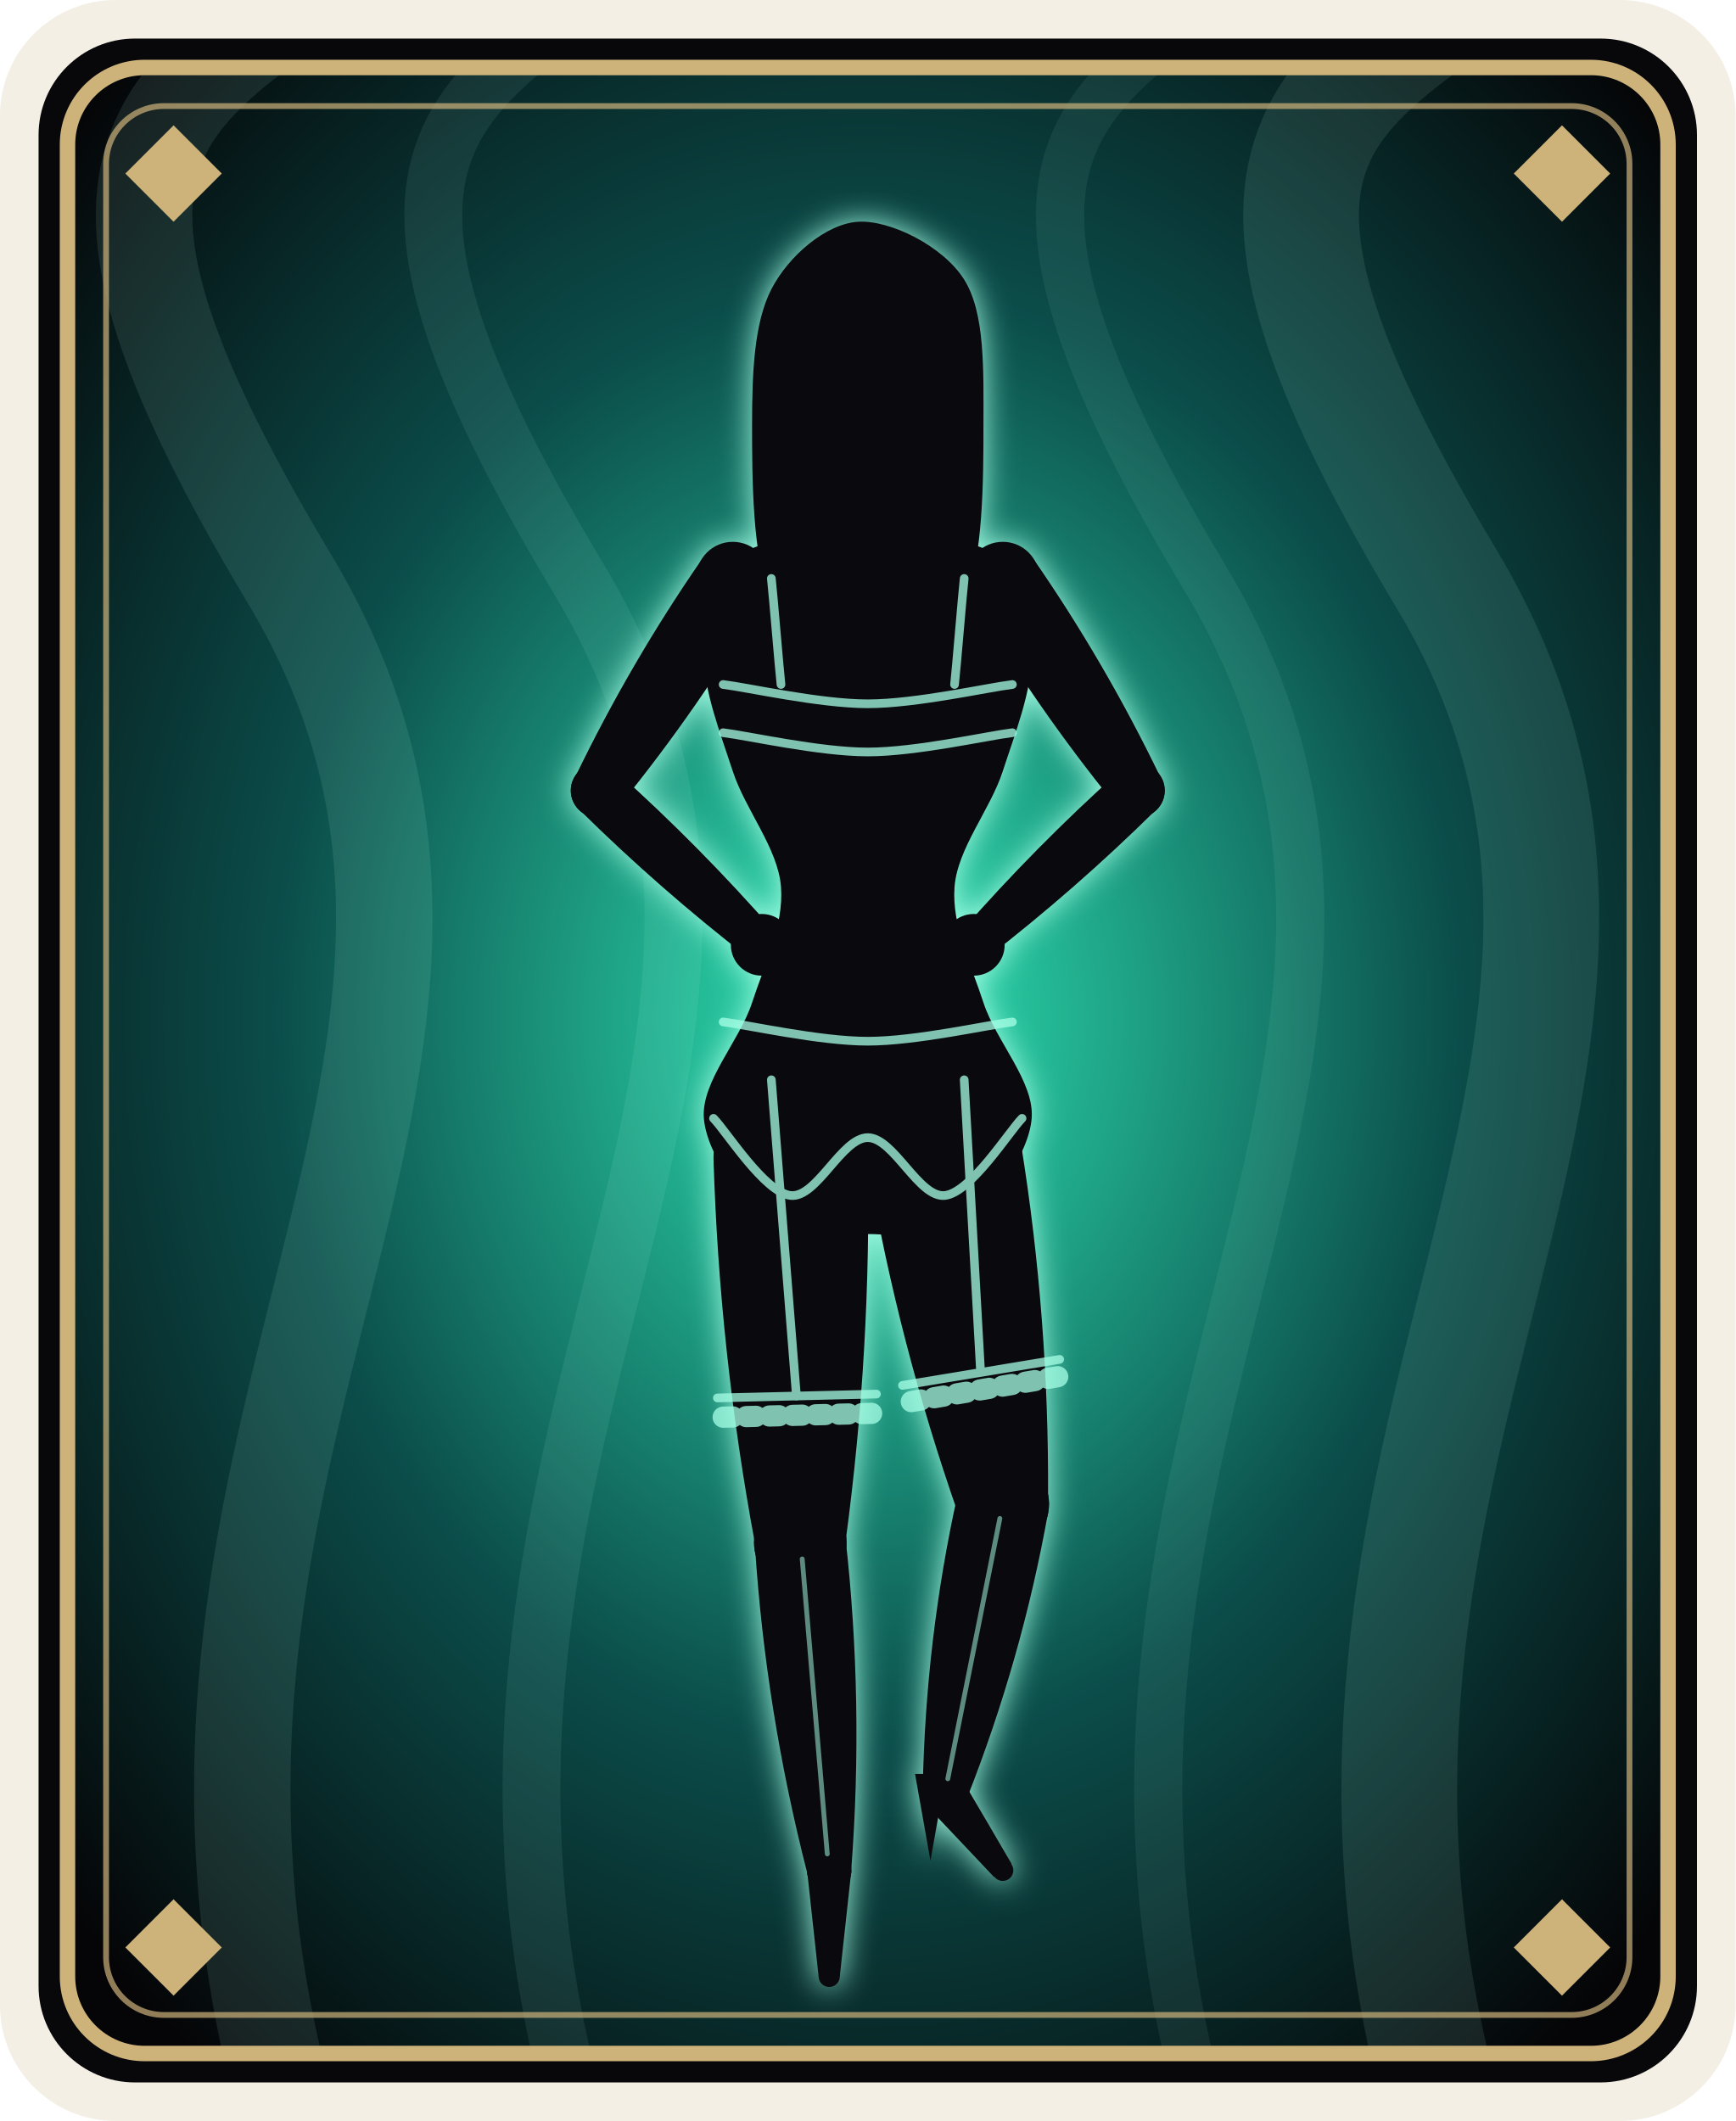
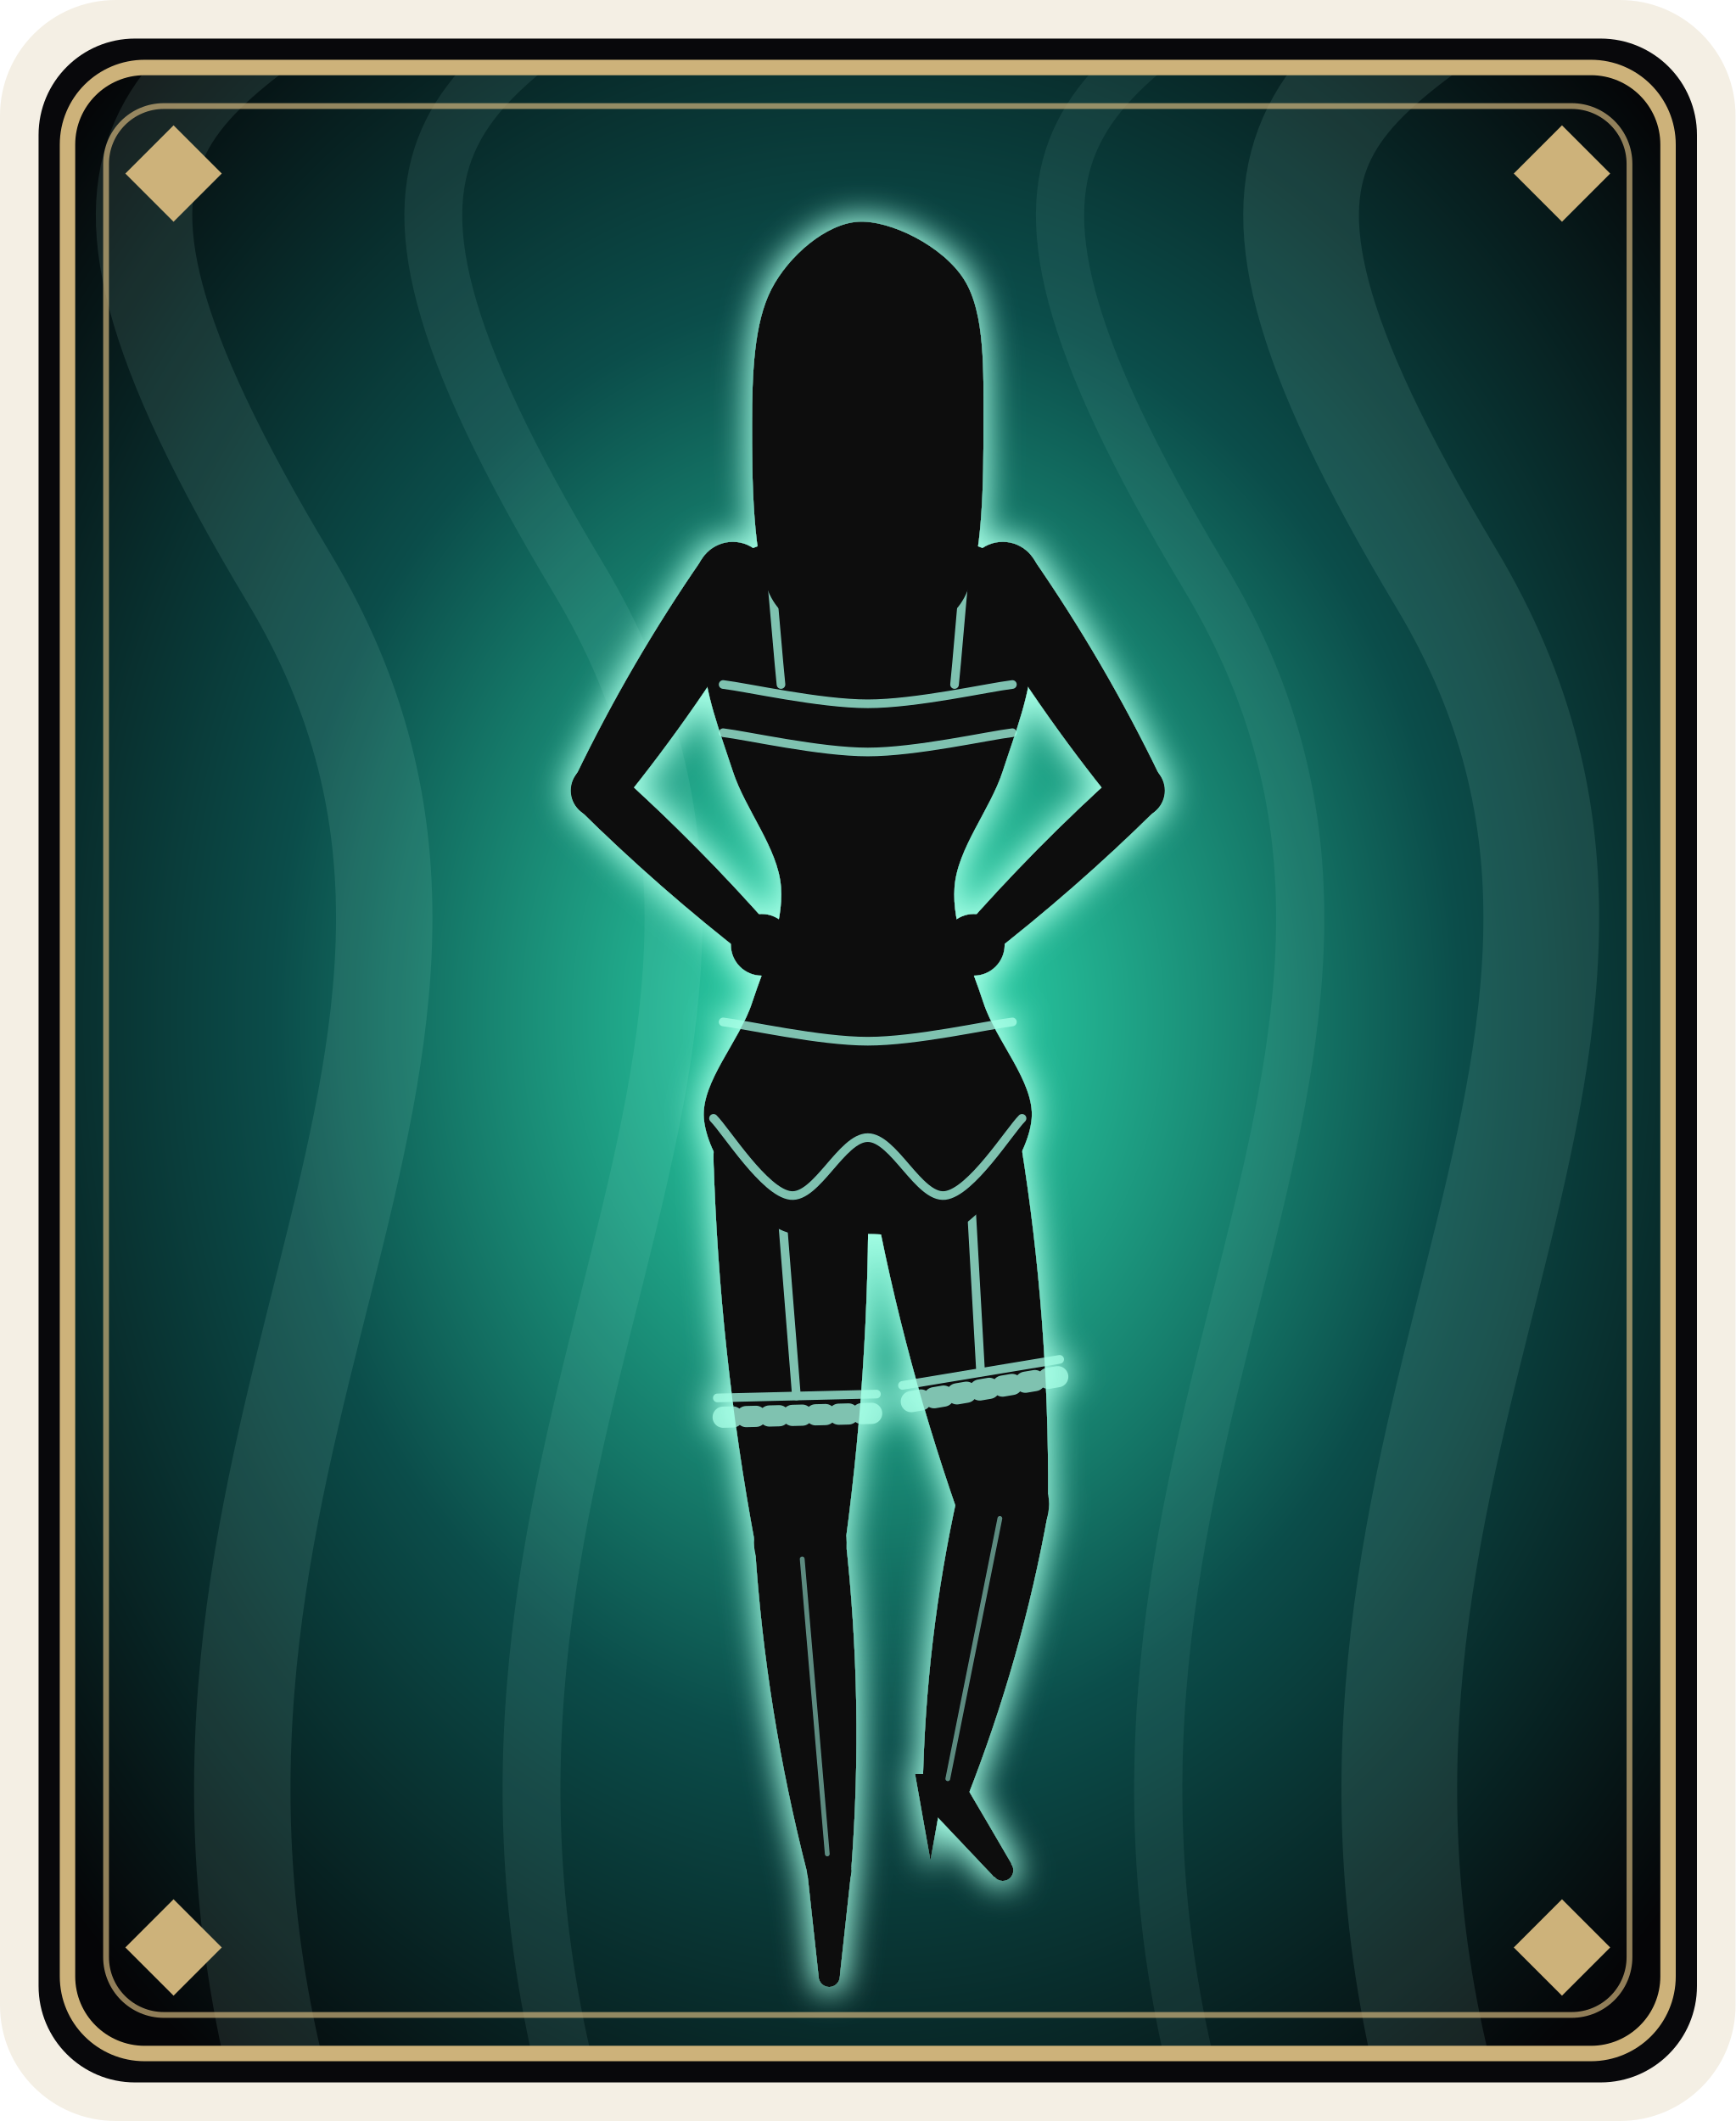
<svg xmlns="http://www.w3.org/2000/svg" viewBox="0 0 180 220" preserveAspectRatio="xMidYMid slice">
  <defs>
    <radialGradient id="bg4" cx="50%" cy="48%" r="62%">
      <stop offset="0" stop-color="#2ee6b5" />
      <stop offset=".55" stop-color="#0b4d4a" />
      <stop offset="1" stop-color="#050507" />
    </radialGradient>
-     <filter id="rim4" x="-20%" y="-20%" width="140%" height="140%">
-       <feGaussianBlur stdDeviation="1.6" />
+     <filter id="rim4" x="-30%" y="-30%" width="160%" height="160%">
+       <feMorphology in="SourceAlpha" operator="dilate" radius="0.5" result="grow" />
+       <feGaussianBlur in="grow" stdDeviation="1.6" result="blur" />
+       <feFlood flood-color="#a6ffe6" />
+       <feComposite in2="blur" operator="in" result="rim" />
+       <feMerge>
+         <feMergeNode in="rim" />
+         <feMergeNode in="SourceGraphic" />
+       </feMerge>
    </filter>
    <clipPath id="card4">
      <rect x="7" y="7" width="166" height="206" rx="8" />
    </clipPath>
    <clipPath id="top4">
      <rect x="0" y="0" width="180" height="110.0" />
    </clipPath>
    <style>.lace { stroke-dasharray: 1 1.4; stroke-width: 2.2; } .seam { stroke-width: .5; opacity: .7; }</style>
  </defs>
  <rect width="180" height="220" rx="12" fill="#f4efe4" />
  <rect x="4" y="4" width="172" height="212" rx="10" fill="#08080b" />
  <g clip-path="url(#card4)">
    <rect width="180" height="220" fill="url(#bg4)" />
+     <rect width="180" height="220" fill="#2ee6b5" opacity="0">
+       <animate attributeName="opacity" values="0;.18;0" dur="2.6s" repeatCount="indefinite" />
+     </rect>
    <path d="M30,220 C10,150 60,110 30,60 S20,10 45,-10" fill="none" stroke="#bfffee" stroke-width="10" opacity="0.1" stroke-linecap="round" />
    <path d="M60,220 C40,150 90,110 60,60 S50,10 75,-10" fill="none" stroke="#bfffee" stroke-width="6" opacity="0.08" stroke-linecap="round" />
    <path d="M150,220 C130,150 180,110 150,60 S140,10 165,-10" fill="none" stroke="#bfffee" stroke-width="12" opacity="0.1" stroke-linecap="round" />
    <path d="M125,220 C105,150 155,110 125,60 S115,10 140,-10" fill="none" stroke="#bfffee" stroke-width="5" opacity="0.07" stroke-linecap="round" />
-     <g fill="#a6ffe6" filter="url(#rim4)">
-       <path d="M80.0,30.0 C81.8,26.5 85.7,23.2 89.0,23.0 C92.3,22.8 97.8,25.5 100.0,29.0 C102.2,32.5 102.0,38.5 102.0,44.0 C102.0,49.5 102.0,58.3 100.0,62.0 C98.0,65.7 93.3,66.0 90.0,66.0 C86.7,66.0 82.0,65.7 80.0,62.0 C78.0,58.3 78.0,49.3 78.0,44.0 C78.0,38.7 78.2,33.5 80.0,30.0 Z" />
-       <ellipse cx="90" cy="36" rx="8" ry="10" transform="rotate(-8 90 36)" />
-       <path d="M86.5,44.0 Q86.2,49.5 86.0,55.0 L94.0,55.0 Q93.8,49.5 93.5,44.0 Z" />
-       <circle cx="90.0" cy="44.0" r="3.5" />
-       <circle cx="90.0" cy="55.0" r="4.0" />
-       <path d="M76.0,58.0 C78.8,55.8 85.3,55.0 90.0,55.0 C94.7,55.0 101.2,55.8 104.0,58.0 C106.8,60.2 107.0,64.3 107.0,68.0 C107.0,71.7 105.3,76.0 104.0,80.0 C102.7,84.0 99.3,88.0 99.0,92.0 C98.7,96.0 100.7,100.0 102.0,104.0 C103.3,108.0 107.3,112.2 107.0,116.0 C106.7,119.8 102.8,125.0 100.0,127.0 C97.2,129.0 93.3,128.0 90.0,128.0 C86.7,128.0 82.8,129.0 80.0,127.0 C77.2,125.0 73.3,119.8 73.0,116.0 C72.7,112.2 76.7,108.0 78.0,104.0 C79.3,100.0 81.3,96.0 81.0,92.0 C80.7,88.0 77.3,84.0 76.0,80.0 C74.7,76.0 73.0,71.7 73.0,68.0 C73.0,64.3 73.2,60.2 76.0,58.0 Z" />
-       <path d="M100.8,62.0 Q107.4,73.3 115.7,83.5 L120.3,80.5 Q114.6,68.7 107.2,58.0 Z" />
-       <circle cx="104.0" cy="60.0" r="3.8" />
-       <circle cx="118.0" cy="82.0" r="2.8" />
-       <path d="M116.1,80.0 Q107.4,87.8 99.7,96.6 L102.3,99.4 Q111.6,92.2 119.9,84.0 Z" />
-       <circle cx="118.0" cy="82.0" r="2.8" />
-       <circle cx="101.0" cy="98.0" r="1.9" />
-       <circle cx="101" cy="98" r="3.2" />
-       <path d="M72.8,58.0 Q65.4,68.7 59.7,80.5 L64.3,83.5 Q72.6,73.3 79.2,62.0 Z" />
-       <circle cx="76.0" cy="60.0" r="3.8" />
-       <circle cx="62.0" cy="82.0" r="2.8" />
-       <path d="M60.1,84.0 Q68.4,92.2 77.7,99.4 L80.3,96.6 Q72.6,87.8 63.9,80.0 Z" />
-       <circle cx="62.0" cy="82.0" r="2.8" />
-       <circle cx="79.0" cy="98.0" r="1.9" />
-       <circle cx="79" cy="98" r="3.2" />
-       <path d="M74.0,120.2 Q74.6,140.2 78.3,160.1 L87.7,159.9 Q90.4,139.8 90.0,119.8 Z" />
-       <circle cx="82.0" cy="120.0" r="8.0" />
-       <circle cx="83.0" cy="160.0" r="4.8" />
-       <path d="M78.3,160.4 Q79.4,177.4 83.7,194.2 L88.3,193.8 Q89.6,176.6 87.7,159.6 Z" />
-       <circle cx="83.0" cy="160.0" r="4.8" />
-       <circle cx="86.0" cy="194.0" r="2.3" />
-       <path d="M83.7,194.0 Q84.3,199.5 84.9,205.0 L87.1,205.0 Q87.7,199.5 88.3,194.0 Z" />
-       <circle cx="86.0" cy="194.0" r="2.3" />
-       <circle cx="86.0" cy="205.0" r="1.1" />
-       <path d="M84.4,191.2 L86.0,200.2 L87.6,191.2 Z" />
-       <path d="M90.1,121.3 Q93.2,139.3 99.3,156.8 L108.7,155.2 Q108.8,136.7 105.9,118.7 Z" />
-       <circle cx="98.0" cy="120.0" r="8.0" />
-       <circle cx="104.0" cy="156.0" r="4.8" />
-       <path d="M99.3,155.1 Q96.0,170.0 95.7,185.5 L100.3,186.5 Q106.0,172.0 108.7,156.9 Z" />
-       <circle cx="104.0" cy="156.0" r="4.8" />
-       <circle cx="98.0" cy="186.0" r="2.3" />
-       <path d="M96.2,187.4 Q99.6,191.0 103.1,194.7 L104.9,193.3 Q102.4,189.0 99.8,184.6 Z" />
-       <circle cx="98.0" cy="186.0" r="2.3" />
-       <circle cx="104.0" cy="194.0" r="1.1" />
-       <path d="M94.9,184.0 L96.5,193.0 L98.1,184.0 Z" />
-     </g>
-     <g fill="#0a0a0e">
-       <path d="M80.0,30.0 C81.8,26.5 85.7,23.2 89.0,23.0 C92.3,22.8 97.8,25.5 100.0,29.0 C102.2,32.5 102.0,38.5 102.0,44.0 C102.0,49.5 102.0,58.3 100.0,62.0 C98.0,65.7 93.3,66.0 90.0,66.0 C86.7,66.0 82.0,65.7 80.0,62.0 C78.0,58.3 78.0,49.3 78.0,44.0 C78.0,38.7 78.2,33.5 80.0,30.0 Z" />
-       <ellipse cx="90" cy="36" rx="8" ry="10" transform="rotate(-8 90 36)" />
-       <path d="M86.5,44.0 Q86.2,49.5 86.0,55.0 L94.0,55.0 Q93.8,49.5 93.5,44.0 Z" />
-       <circle cx="90.0" cy="44.0" r="3.5" />
-       <circle cx="90.0" cy="55.0" r="4.0" />
-       <path d="M76.0,58.0 C78.8,55.8 85.3,55.0 90.0,55.0 C94.7,55.0 101.2,55.8 104.0,58.0 C106.8,60.2 107.0,64.3 107.0,68.0 C107.0,71.7 105.3,76.0 104.0,80.0 C102.7,84.0 99.3,88.0 99.0,92.0 C98.7,96.0 100.7,100.0 102.0,104.0 C103.3,108.0 107.3,112.2 107.0,116.0 C106.7,119.8 102.8,125.0 100.0,127.0 C97.2,129.0 93.3,128.0 90.0,128.0 C86.7,128.0 82.8,129.0 80.0,127.0 C77.2,125.0 73.3,119.8 73.0,116.0 C72.7,112.2 76.7,108.0 78.0,104.0 C79.3,100.0 81.3,96.0 81.0,92.0 C80.7,88.0 77.3,84.0 76.0,80.0 C74.7,76.0 73.0,71.7 73.0,68.0 C73.0,64.3 73.2,60.2 76.0,58.0 Z" />
-       <path d="M100.8,62.0 Q107.4,73.3 115.7,83.5 L120.3,80.5 Q114.6,68.7 107.2,58.0 Z" />
-       <circle cx="104.0" cy="60.0" r="3.8" />
-       <circle cx="118.0" cy="82.0" r="2.8" />
-       <path d="M116.1,80.0 Q107.4,87.8 99.7,96.6 L102.3,99.4 Q111.6,92.2 119.9,84.0 Z" />
-       <circle cx="118.0" cy="82.0" r="2.8" />
-       <circle cx="101.0" cy="98.0" r="1.9" />
-       <circle cx="101" cy="98" r="3.2" />
-       <path d="M72.8,58.0 Q65.4,68.7 59.7,80.5 L64.3,83.5 Q72.6,73.3 79.2,62.0 Z" />
-       <circle cx="76.0" cy="60.0" r="3.8" />
-       <circle cx="62.0" cy="82.0" r="2.8" />
-       <path d="M60.1,84.0 Q68.4,92.2 77.7,99.4 L80.3,96.6 Q72.6,87.8 63.9,80.0 Z" />
-       <circle cx="62.0" cy="82.0" r="2.8" />
-       <circle cx="79.0" cy="98.0" r="1.9" />
-       <circle cx="79" cy="98" r="3.2" />
-       <path d="M74.0,120.2 Q74.6,140.2 78.3,160.1 L87.7,159.9 Q90.4,139.8 90.0,119.8 Z" />
-       <circle cx="82.0" cy="120.0" r="8.0" />
-       <circle cx="83.0" cy="160.0" r="4.8" />
-       <path d="M78.3,160.4 Q79.4,177.4 83.7,194.2 L88.3,193.8 Q89.6,176.6 87.7,159.6 Z" />
-       <circle cx="83.0" cy="160.0" r="4.8" />
-       <circle cx="86.0" cy="194.0" r="2.3" />
-       <path d="M83.7,194.0 Q84.3,199.5 84.9,205.0 L87.1,205.0 Q87.7,199.5 88.3,194.0 Z" />
-       <circle cx="86.0" cy="194.0" r="2.3" />
-       <circle cx="86.0" cy="205.0" r="1.1" />
-       <path d="M84.4,191.2 L86.0,200.2 L87.6,191.2 Z" />
-       <path d="M90.1,121.3 Q93.2,139.3 99.3,156.8 L108.7,155.2 Q108.8,136.7 105.9,118.7 Z" />
-       <circle cx="98.0" cy="120.0" r="8.0" />
-       <circle cx="104.0" cy="156.0" r="4.8" />
-       <path d="M99.3,155.1 Q96.0,170.0 95.7,185.5 L100.3,186.5 Q106.0,172.0 108.7,156.9 Z" />
-       <circle cx="104.0" cy="156.0" r="4.8" />
-       <circle cx="98.0" cy="186.0" r="2.3" />
-       <path d="M96.2,187.4 Q99.6,191.0 103.1,194.7 L104.9,193.3 Q102.4,189.0 99.8,184.6 Z" />
-       <circle cx="98.0" cy="186.0" r="2.3" />
-       <circle cx="104.0" cy="194.0" r="1.1" />
-       <path d="M94.9,184.0 L96.5,193.0 L98.1,184.0 Z" />
-     </g>
-     <g fill="none" stroke="#a6ffe6" stroke-width="0.9" stroke-linecap="round" opacity="0.75">
-       <path d="M75.0,76.0 C77.5,76.3 85.0,78.0 90.0,78.0 C95.0,78.0 102.5,76.3 105.0,76.0" />
-       <path d="M75.0,71.0 C77.5,71.3 85.0,73.0 90.0,73.0 C95.0,73.0 102.5,71.3 105.0,71.0" />
-       <path d="M81.0,71.0 C80.8,69.2 80.2,61.8 80.0,60.0" />
-       <path d="M99.0,71.0 C99.2,69.2 99.8,61.8 100.0,60.0" />
-       <path d="M75.0,106.0 C77.5,106.3 85.0,108.0 90.0,108.0 C95.0,108.0 102.5,106.3 105.0,106.0" />
-       <path d="M74.0,116.0 C75.3,117.3 79.3,123.7 82.0,124.0 C84.7,124.3 87.3,118.0 90.0,118.0 C92.7,118.0 95.3,124.3 98.0,124.0 C100.7,123.7 104.7,117.3 106.0,116.0" />
-       <path d="M90.9,144.6 L74.4,145.0" />
-       <path class="lace" d="M90.4,146.6 L74.9,147.0" />
-       <path d="M80.0,112.0 L82.6,144.8" />
-       <path class="seam" d="M83.2,161.7 L85.8,192.3" />
-       <path d="M109.9,141.0 L93.6,143.7" />
-       <path class="lace" d="M109.7,142.8 L94.4,145.4" />
-       <path d="M100.0,112.0 L101.7,142.3" />
-       <path class="seam" d="M103.7,157.5 L98.3,184.5" />
+     <g filter="url(#rim4)">
+       <g>
+         <g>
+           <g fill="#0a0a0e">
+             <path d="M74.0,120.2 Q74.6,140.2 78.3,160.1 L87.7,159.9 Q90.4,139.8 90.0,119.8 Z" />
+             <circle cx="82.0" cy="120.0" r="8.0" />
+             <circle cx="83.0" cy="160.0" r="4.8" />
+             <path d="M78.3,160.4 Q79.4,177.4 83.7,194.2 L88.3,193.8 Q89.6,176.6 87.7,159.6 Z" />
+             <circle cx="83.0" cy="160.0" r="4.8" />
+             <circle cx="86.0" cy="194.0" r="2.3" />
+             <path d="M83.7,194.0 Q84.3,199.5 84.9,205.0 L87.1,205.0 Q87.7,199.5 88.3,194.0 Z" />
+             <circle cx="86.0" cy="194.0" r="2.3" />
+             <circle cx="86.0" cy="205.0" r="1.1" />
+             <path d="M84.4,191.2 L86.0,200.2 L87.6,191.2 Z" />
+           </g>
+           <g fill="none" stroke="#a6ffe6" stroke-width="0.9" stroke-linecap="round" opacity="0.75">
+             <path d="M90.9,144.6 L74.4,145.0" />
+             <path class="lace" d="M90.4,146.6 L74.9,147.0" />
+             <path d="M80.0,112.0 L82.6,144.8" />
+             <path class="seam" d="M83.2,161.7 L85.8,192.3" />
+           </g>
+           <animateTransform attributeName="transform" type="rotate" values="0.00 82.0 120.0;1.50 82.0 120.0;2.60 82.0 120.0;3.00 82.0 120.0;2.60 82.0 120.0;1.50 82.0 120.0;0.00 82.0 120.0;-1.50 82.0 120.0;-2.60 82.0 120.0;-3.00 82.0 120.0;-2.60 82.0 120.0;-1.50 82.0 120.0;-0.00 82.0 120.0" dur="2.6s" repeatCount="indefinite" />
+         </g>
+         <g>
+           <g fill="#0a0a0e">
+             <path d="M90.1,121.3 Q93.2,139.3 99.3,156.8 L108.7,155.2 Q108.8,136.7 105.9,118.7 Z" />
+             <circle cx="98.0" cy="120.0" r="8.0" />
+             <circle cx="104.0" cy="156.0" r="4.8" />
+             <path d="M99.3,155.1 Q96.0,170.0 95.7,185.5 L100.3,186.5 Q106.0,172.0 108.7,156.9 Z" />
+             <circle cx="104.0" cy="156.0" r="4.8" />
+             <circle cx="98.0" cy="186.0" r="2.3" />
+             <path d="M96.2,187.4 Q99.6,191.0 103.1,194.7 L104.9,193.3 Q102.4,189.0 99.8,184.6 Z" />
+             <circle cx="98.0" cy="186.0" r="2.3" />
+             <circle cx="104.0" cy="194.0" r="1.1" />
+             <path d="M94.9,184.0 L96.5,193.0 L98.1,184.0 Z" />
+           </g>
+           <g fill="none" stroke="#a6ffe6" stroke-width="0.9" stroke-linecap="round" opacity="0.75">
+             <path d="M109.9,141.0 L93.6,143.7" />
+             <path class="lace" d="M109.7,142.8 L94.4,145.4" />
+             <path d="M100.0,112.0 L101.7,142.3" />
+             <path class="seam" d="M103.7,157.5 L98.3,184.5" />
+           </g>
+           <animateTransform attributeName="transform" type="rotate" values="0.00 98.0 120.0;-6.00 98.0 120.0;-10.39 98.0 120.0;-12.00 98.0 120.0;-10.39 98.0 120.0;-6.00 98.0 120.0;-0.00 98.0 120.0;6.00 98.0 120.0;10.39 98.0 120.0;12.00 98.0 120.0;10.39 98.0 120.0;6.00 98.0 120.0;0.00 98.0 120.0" dur="2.6s" repeatCount="indefinite" />
+         </g>
+         <g>
+           <g fill="#0a0a0e">
+             <path d="M76.0,58.0 C78.8,55.8 85.3,55.0 90.0,55.0 C94.7,55.0 101.2,55.8 104.0,58.0 C106.8,60.2 107.0,64.3 107.0,68.0 C107.0,71.7 105.3,76.0 104.0,80.0 C102.7,84.0 99.3,88.0 99.0,92.0 C98.7,96.0 100.7,100.0 102.0,104.0 C103.3,108.0 107.3,112.2 107.0,116.0 C106.7,119.8 102.8,125.0 100.0,127.0 C97.2,129.0 93.3,128.0 90.0,128.0 C86.7,128.0 82.8,129.0 80.0,127.0 C77.2,125.0 73.3,119.8 73.0,116.0 C72.7,112.2 76.7,108.0 78.0,104.0 C79.3,100.0 81.3,96.0 81.0,92.0 C80.7,88.0 77.3,84.0 76.0,80.0 C74.7,76.0 73.0,71.7 73.0,68.0 C73.0,64.3 73.2,60.2 76.0,58.0 Z" />
+           </g>
+           <g fill="none" stroke="#a6ffe6" stroke-width="0.9" stroke-linecap="round" opacity="0.75">
+             <path d="M75.0,76.0 C77.5,76.3 85.0,78.0 90.0,78.0 C95.0,78.0 102.5,76.3 105.0,76.0" />
+             <path d="M75.0,71.0 C77.5,71.3 85.0,73.0 90.0,73.0 C95.0,73.0 102.5,71.3 105.0,71.0" />
+             <path d="M81.0,71.0 C80.8,69.2 80.2,61.8 80.0,60.0" />
+             <path d="M99.0,71.0 C99.2,69.2 99.8,61.8 100.0,60.0" />
+             <path d="M75.0,106.0 C77.5,106.3 85.0,108.0 90.0,108.0 C95.0,108.0 102.5,106.3 105.0,106.0" />
+             <path d="M74.0,116.0 C75.3,117.3 79.3,123.7 82.0,124.0 C84.7,124.3 87.3,118.0 90.0,118.0 C92.7,118.0 95.3,124.3 98.0,124.0 C100.7,123.7 104.7,117.3 106.0,116.0" />
+           </g>
+           <g>
+             <g fill="#0a0a0e">
+               <path d="M80.0,30.0 C81.8,26.5 85.7,23.2 89.0,23.0 C92.3,22.8 97.8,25.5 100.0,29.0 C102.2,32.5 102.0,38.5 102.0,44.0 C102.0,49.5 102.0,58.3 100.0,62.0 C98.0,65.7 93.3,66.0 90.0,66.0 C86.7,66.0 82.0,65.7 80.0,62.0 C78.0,58.3 78.0,49.3 78.0,44.0 C78.0,38.7 78.2,33.5 80.0,30.0 Z" />
+               <ellipse cx="90" cy="36" rx="8" ry="10" transform="rotate(-8 90 36)" />
+               <path d="M86.5,44.0 Q86.2,49.5 86.0,55.0 L94.0,55.0 Q93.8,49.5 93.5,44.0 Z" />
+               <circle cx="90.0" cy="44.0" r="3.5" />
+               <circle cx="90.0" cy="55.0" r="4.0" />
+             </g>
+             <animateTransform attributeName="transform" type="rotate" values="10.00 90.0 55.0;8.66 90.0 55.0;5.00 90.0 55.0;0.00 90.0 55.0;-5.00 90.0 55.0;-8.66 90.0 55.0;-10.00 90.0 55.0;-8.66 90.0 55.0;-5.00 90.0 55.0;-0.00 90.0 55.0;5.00 90.0 55.0;8.66 90.0 55.0;10.00 90.0 55.0" dur="2.6s" repeatCount="indefinite" />
+           </g>
+           <g>
+             <g fill="#0a0a0e">
+               <path d="M100.8,62.0 Q107.4,73.3 115.7,83.5 L120.3,80.5 Q114.6,68.7 107.2,58.0 Z" />
+               <circle cx="104.0" cy="60.0" r="3.8" />
+               <circle cx="118.0" cy="82.0" r="2.8" />
+             </g>
+             <g>
+               <g fill="#0a0a0e">
+                 <path d="M116.1,80.0 Q107.4,87.8 99.7,96.6 L102.3,99.4 Q111.6,92.2 119.9,84.0 Z" />
+                 <circle cx="118.0" cy="82.0" r="2.8" />
+                 <circle cx="101.0" cy="98.0" r="1.9" />
+                 <circle cx="101" cy="98" r="3.2" />
+               </g>
+               <animateTransform attributeName="transform" type="rotate" values="6.46 118.0 82.0;8.73 118.0 82.0;8.66 118.0 82.0;6.27 118.0 82.0;2.20 118.0 82.0;-2.46 118.0 82.0;-6.46 118.0 82.0;-8.73 118.0 82.0;-8.66 118.0 82.0;-6.27 118.0 82.0;-2.20 118.0 82.0;2.46 118.0 82.0;6.46 118.0 82.0" dur="2.6s" repeatCount="indefinite" />
+             </g>
+             <animateTransform attributeName="transform" type="rotate" values="0.00 104.0 60.0;3.50 104.0 60.0;6.06 104.0 60.0;7.00 104.0 60.0;6.06 104.0 60.0;3.50 104.0 60.0;0.00 104.0 60.0;-3.50 104.0 60.0;-6.06 104.0 60.0;-7.00 104.0 60.0;-6.06 104.0 60.0;-3.50 104.0 60.0;-0.00 104.0 60.0" dur="2.6s" repeatCount="indefinite" />
+           </g>
+           <g>
+             <g fill="#0a0a0e">
+               <path d="M72.8,58.0 Q65.4,68.7 59.7,80.5 L64.3,83.5 Q72.6,73.3 79.2,62.0 Z" />
+               <circle cx="76.0" cy="60.0" r="3.8" />
+               <circle cx="62.0" cy="82.0" r="2.8" />
+             </g>
+             <g>
+               <g fill="#0a0a0e">
+                 <path d="M60.1,84.0 Q68.4,92.2 77.7,99.4 L80.3,96.6 Q72.6,87.8 63.9,80.0 Z" />
+                 <circle cx="62.0" cy="82.0" r="2.8" />
+                 <circle cx="79.0" cy="98.0" r="1.9" />
+                 <circle cx="79" cy="98" r="3.2" />
+               </g>
+               <animateTransform attributeName="transform" type="rotate" values="-6.46 62.0 82.0;-8.73 62.0 82.0;-8.66 62.0 82.0;-6.27 62.0 82.0;-2.20 62.0 82.0;2.46 62.0 82.0;6.46 62.0 82.0;8.73 62.0 82.0;8.66 62.0 82.0;6.27 62.0 82.0;2.20 62.0 82.0;-2.46 62.0 82.0;-6.46 62.0 82.0" dur="2.6s" repeatCount="indefinite" />
+             </g>
+             <animateTransform attributeName="transform" type="rotate" values="0.00 76.0 60.0;-3.50 76.0 60.0;-6.06 76.0 60.0;-7.00 76.0 60.0;-6.06 76.0 60.0;-3.50 76.0 60.0;-0.00 76.0 60.0;3.50 76.0 60.0;6.06 76.0 60.0;7.00 76.0 60.0;6.06 76.0 60.0;3.50 76.0 60.0;0.00 76.0 60.0" dur="2.6s" repeatCount="indefinite" />
+           </g>
+           <animateTransform attributeName="transform" type="rotate" values="0.00 90.0 120.0;-4.50 90.0 120.0;-7.79 90.0 120.0;-9.00 90.0 120.0;-7.79 90.0 120.0;-4.50 90.0 120.0;-0.00 90.0 120.0;4.50 90.0 120.0;7.79 90.0 120.0;9.00 90.0 120.0;7.79 90.0 120.0;4.50 90.0 120.0;0.00 90.0 120.0" dur="2.6s" repeatCount="indefinite" />
+         </g>
+         <animateTransform attributeName="transform" type="rotate" values="0.00 86.0 200.0;2.25 86.0 200.0;3.90 86.0 200.0;4.50 86.0 200.0;3.90 86.0 200.0;2.25 86.0 200.0;0.00 86.0 200.0;-2.25 86.0 200.0;-3.90 86.0 200.0;-4.50 86.0 200.0;-3.90 86.0 200.0;-2.25 86.0 200.0;-0.00 86.0 200.0" dur="2.6s" repeatCount="indefinite" />
+       </g>
    </g>
  </g>
  <rect x="7" y="7" width="166" height="206" rx="8" fill="none" stroke="#cdb27a" stroke-width="1.6" />
  <rect x="11" y="11" width="158" height="198" rx="6" fill="none" stroke="#cdb27a" stroke-width=".6" opacity=".7" />
  <path d="M18,13 L23,18 L18,23 L13,18 Z" fill="#cdb27a" />
  <path d="M162,13 L167,18 L162,23 L157,18 Z" fill="#cdb27a" />
  <path d="M18,197 L23,202 L18,207 L13,202 Z" fill="#cdb27a" />
  <path d="M162,197 L167,202 L162,207 L157,202 Z" fill="#cdb27a" />
</svg>
